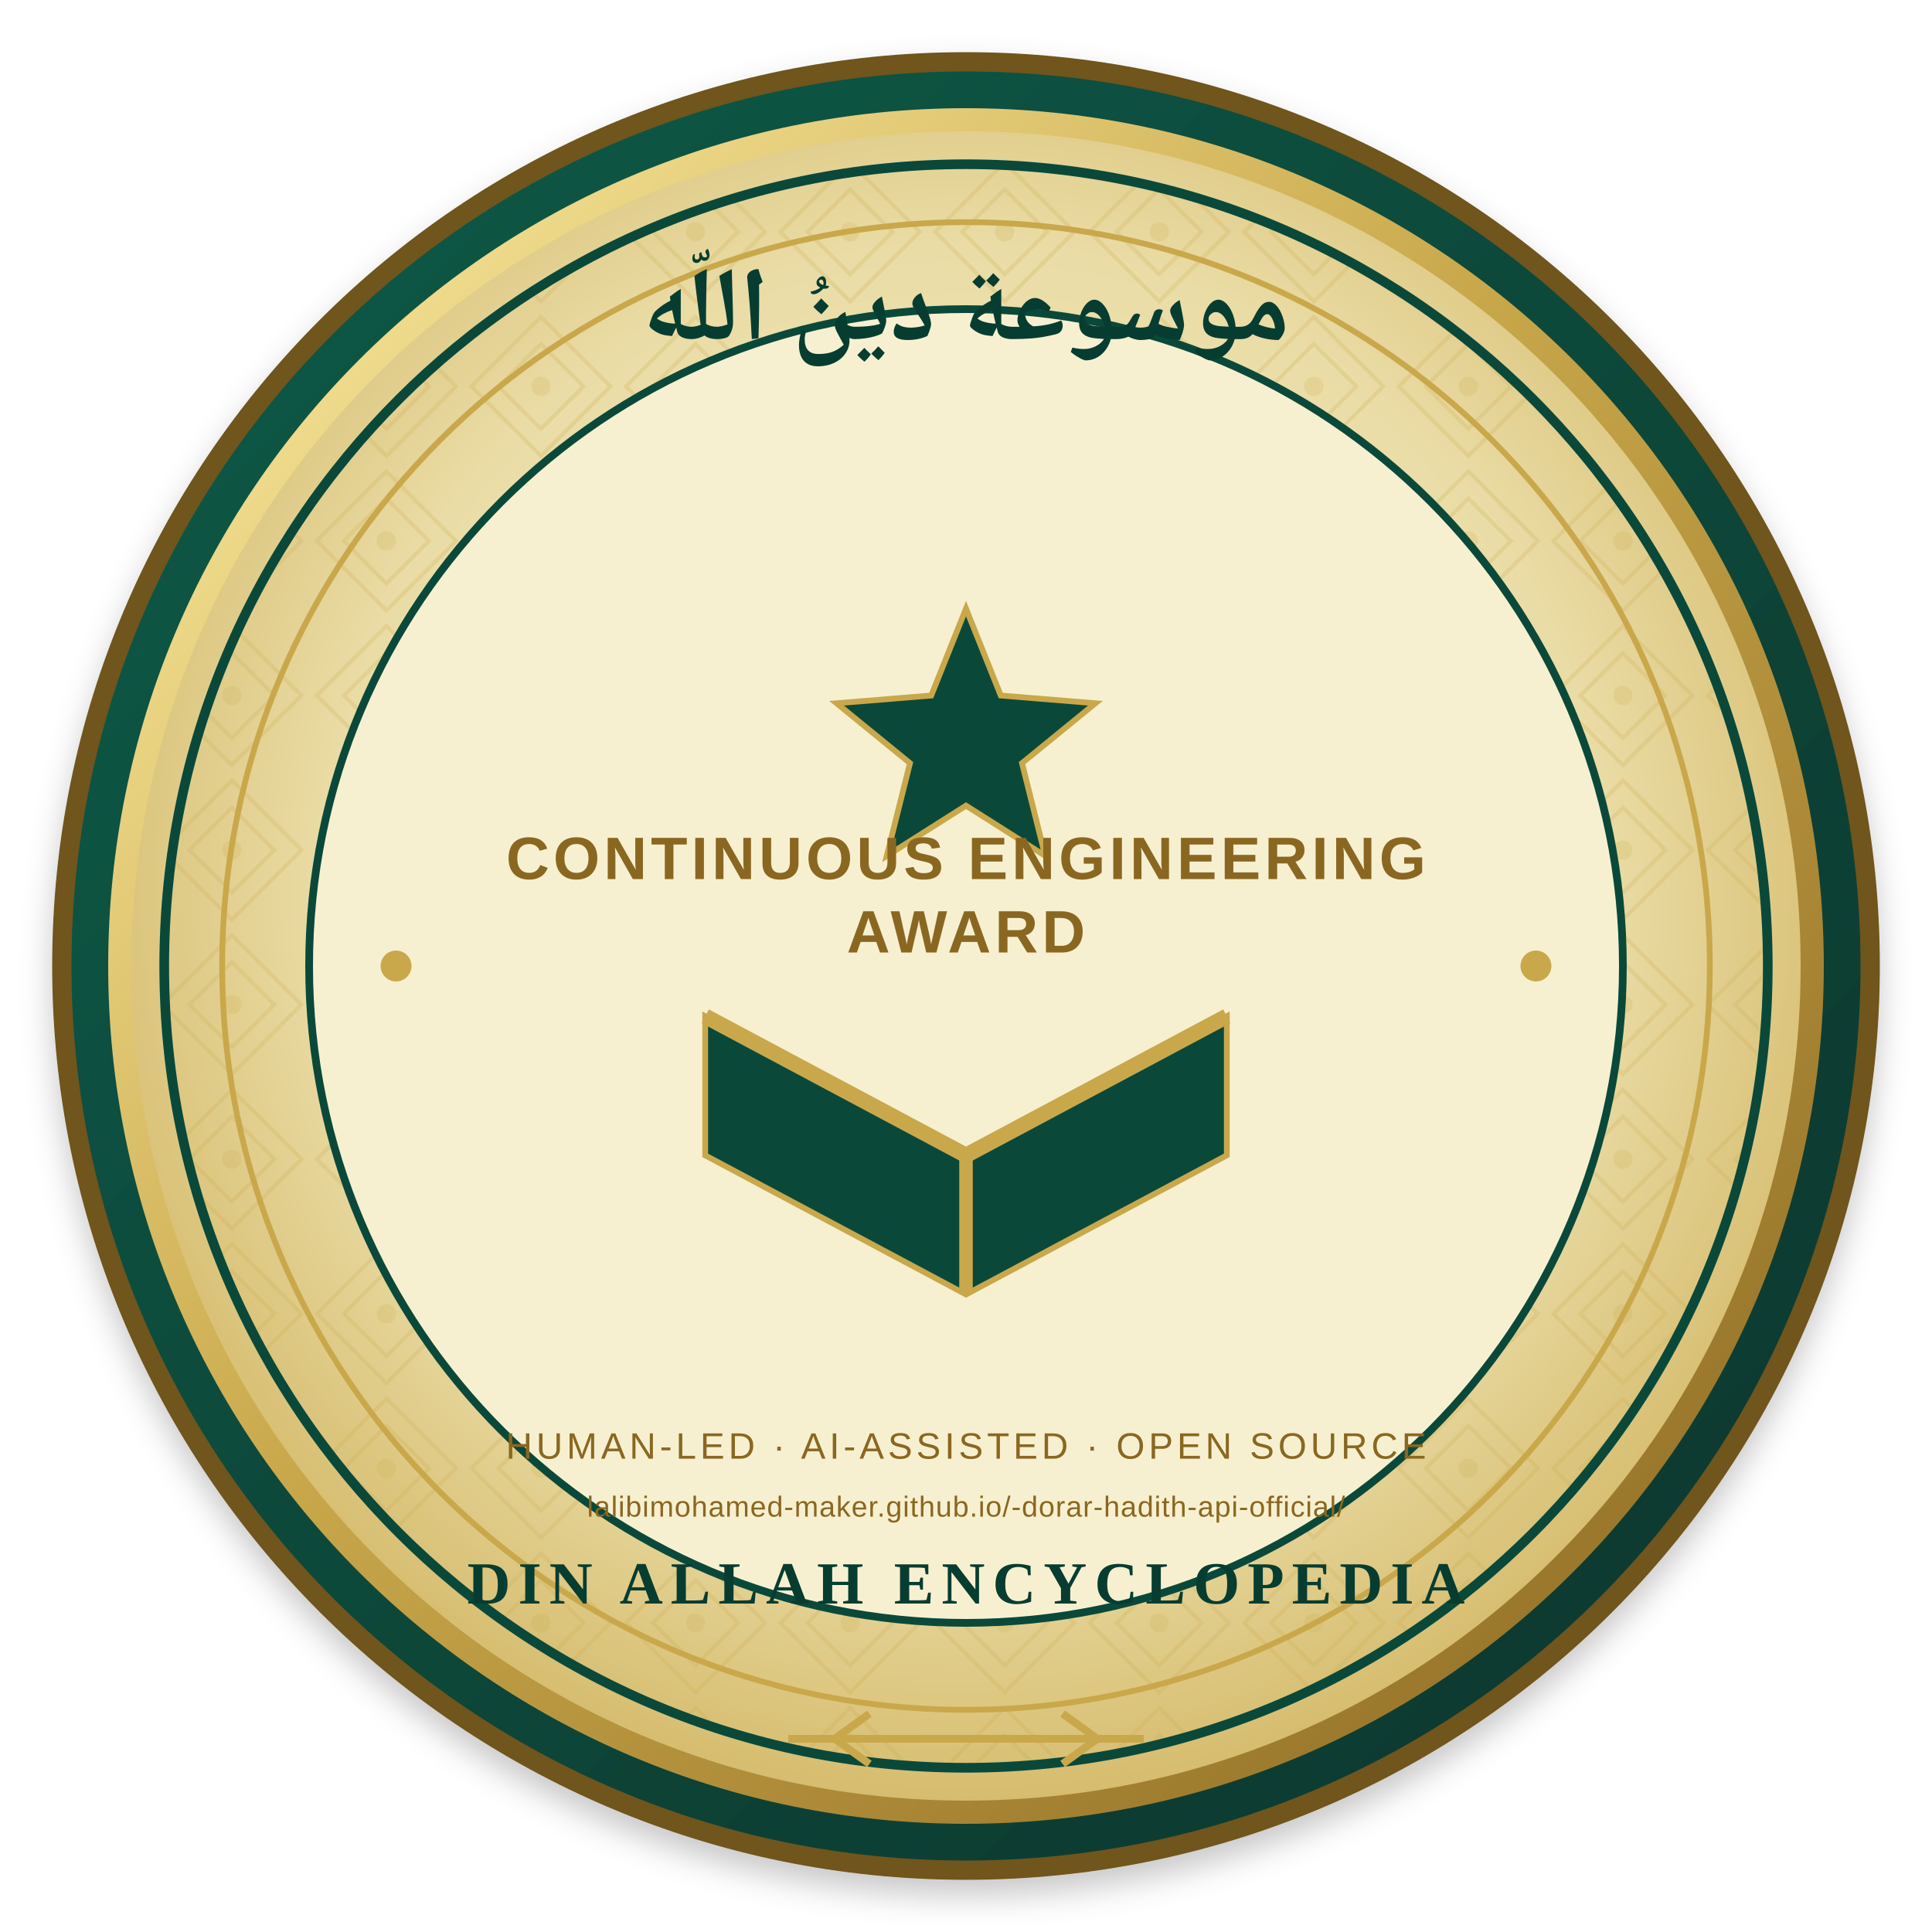
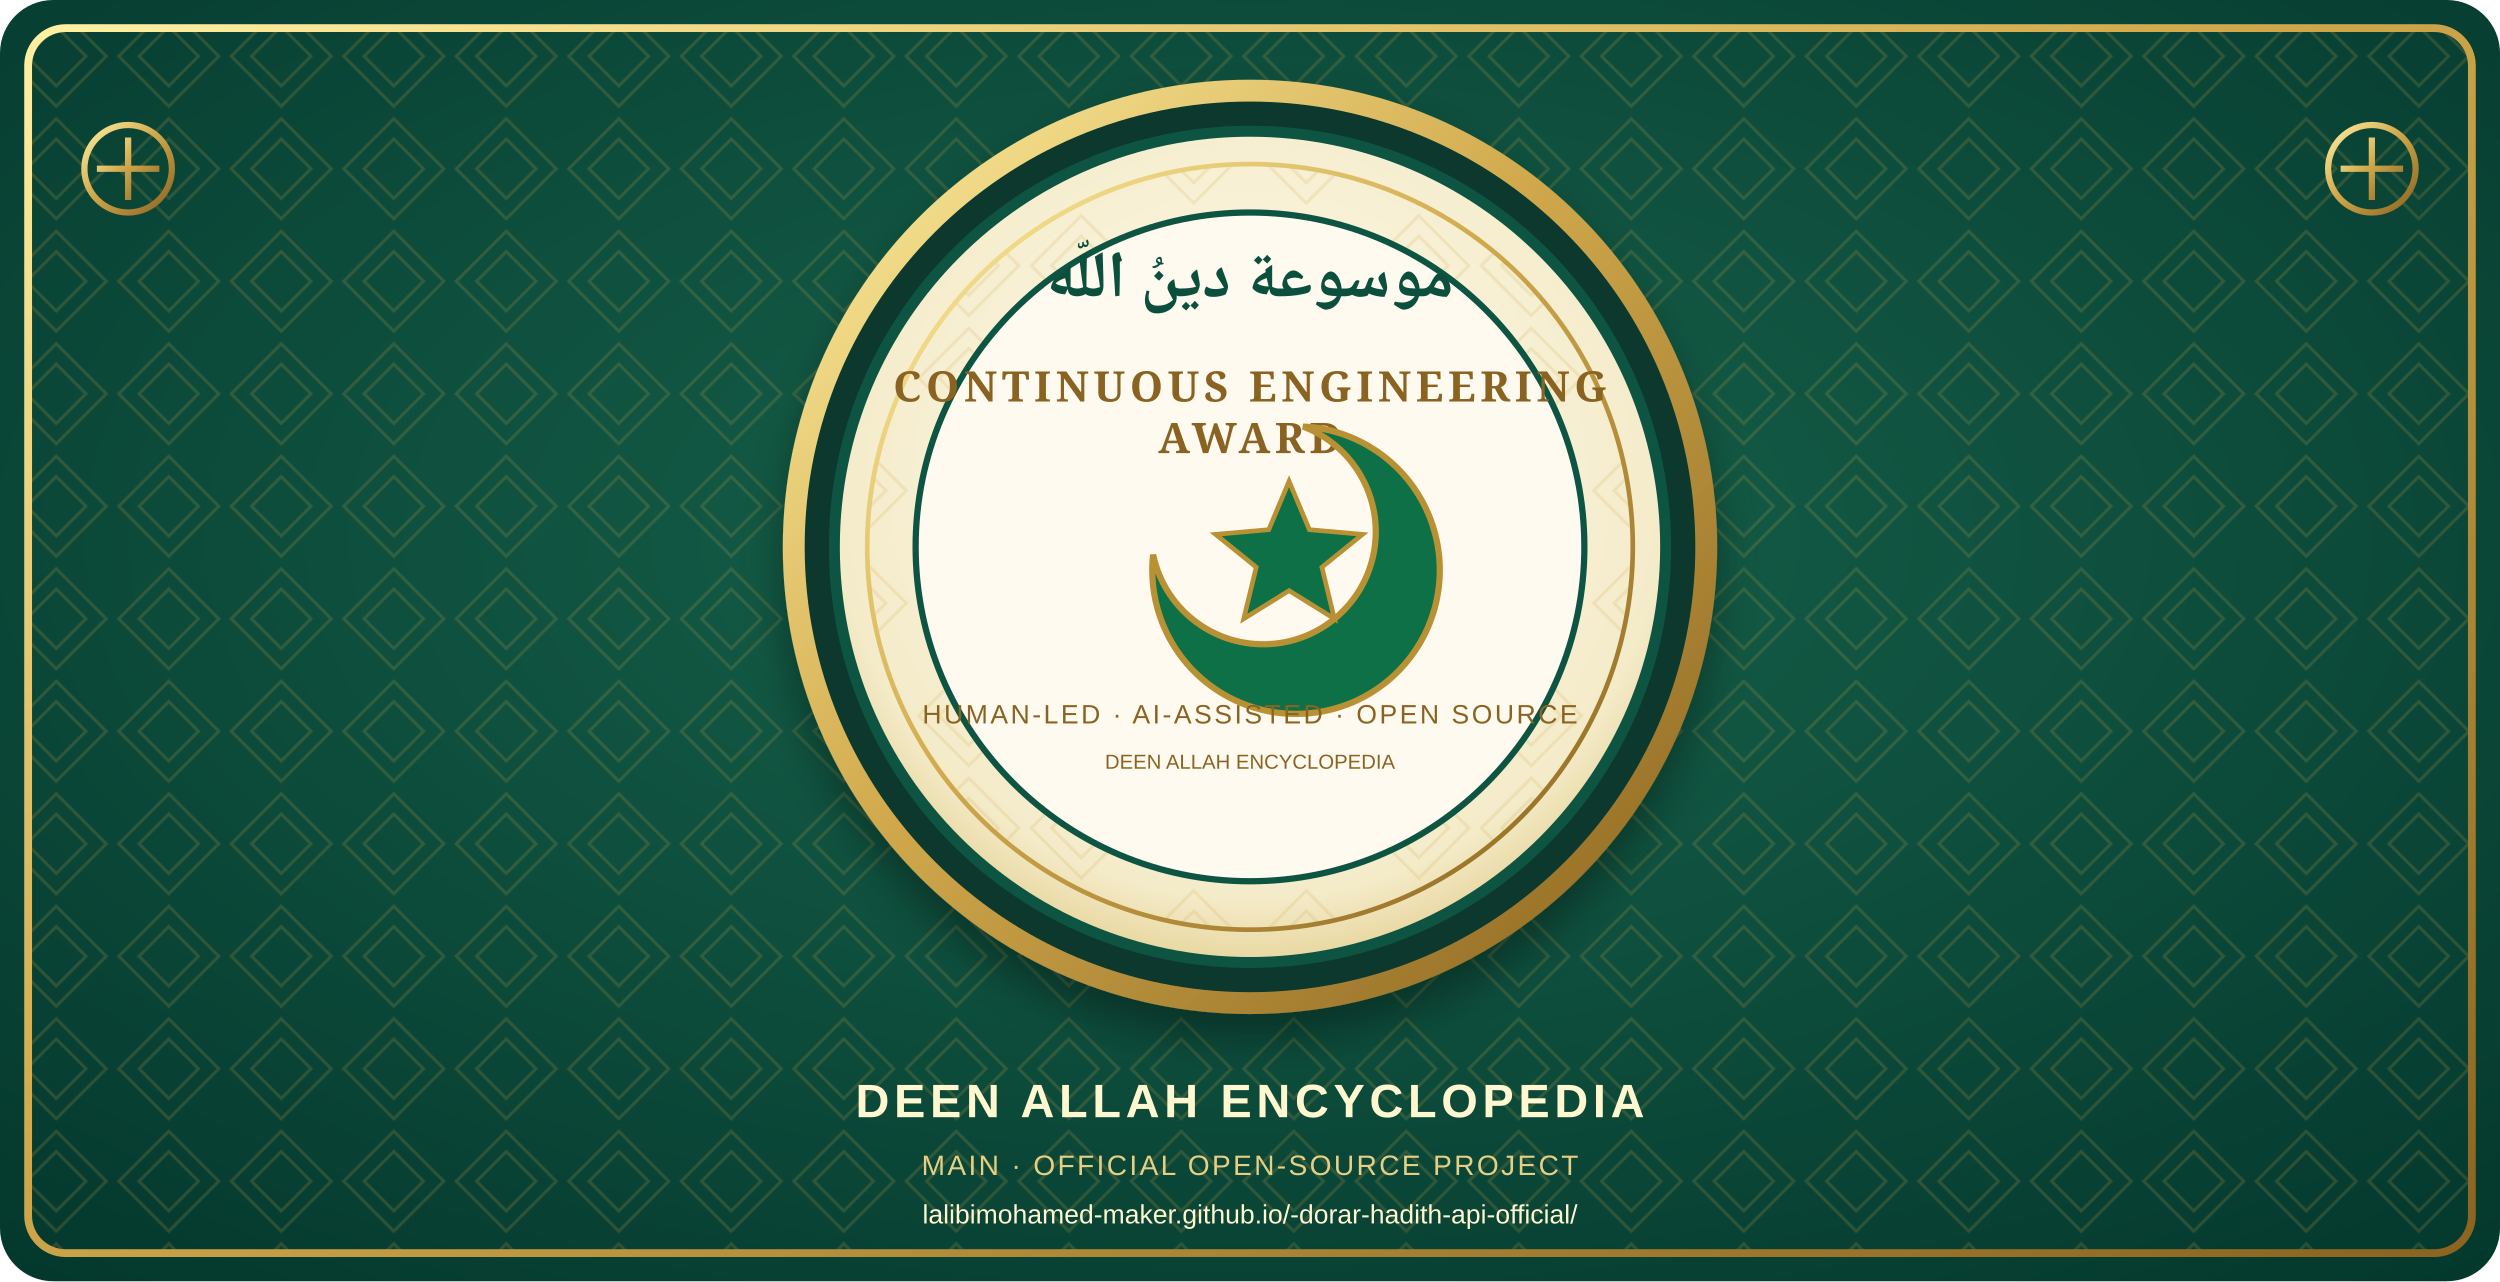
- <svg xmlns="http://www.w3.org/2000/svg" viewBox="0 0 1000 1000" role="img" aria-labelledby="title desc">
+ <svg xmlns="http://www.w3.org/2000/svg" viewBox="0 0 1600 820" role="img" aria-labelledby="title desc">
  <defs>
-     <radialGradient id="bg" cx="50%" cy="45%" r="65%">
-       <stop offset="0" stop-color="#f7f0d0" />
-       <stop offset="0.58" stop-color="#eadca5" />
-       <stop offset="1" stop-color="#c9a84b" />
+     <radialGradient id="bg" cx="50%" cy="42%" r="75%">
+       <stop offset="0" stop-color="#17634b" />
+       <stop offset="1" stop-color="#04382d" />
    </radialGradient>
    <linearGradient id="gold" x1="0" y1="0" x2="1" y2="1">
-       <stop offset="0" stop-color="#fff1a8" />
-       <stop offset="0.45" stop-color="#c9a84b" />
-       <stop offset="1" stop-color="#8a6721" />
+       <stop offset="0" stop-color="#fff0a2" />
+       <stop offset=".45" stop-color="#d1a94c" />
+       <stop offset="1" stop-color="#8a6420" />
    </linearGradient>
-     <linearGradient id="green" x1="0" y1="0" x2="1" y2="1">
-       <stop offset="0" stop-color="#0f5b48" />
-       <stop offset="1" stop-color="#06352c" />
-     </linearGradient>
-     <pattern id="islamic" width="80" height="80" patternUnits="userSpaceOnUse">
-       <path d="M40 4 76 40 40 76 4 40Z M40 18 62 40 40 62 18 40Z" fill="none" stroke="#c9a84b" stroke-width="2" opacity=".22" />
-       <circle cx="40" cy="40" r="5" fill="#c9a84b" opacity=".2" />
+     <radialGradient id="medal" cx="50%" cy="42%" r="70%">
+       <stop offset="0" stop-color="#fffdf0" />
+       <stop offset=".72" stop-color="#f4ebc9" />
+       <stop offset="1" stop-color="#d5b75e" />
+     </radialGradient>
+     <pattern id="geo" width="72" height="72" patternUnits="userSpaceOnUse">
+       <path d="M36 4 68 36 36 68 4 36Z M36 17 55 36 36 55 17 36Z" fill="none" stroke="#d1a94c" stroke-width="2" opacity=".18" />
    </pattern>
-     <filter id="shadow" x="-20%" y="-20%" width="140%" height="140%">
-       <feDropShadow dx="0" dy="8" stdDeviation="8" flood-opacity=".22" />
+     <filter id="shadow" x="-30%" y="-30%" width="160%" height="180%">
+       <feDropShadow dx="0" dy="16" stdDeviation="14" flood-opacity=".34" />
    </filter>
  </defs>
-   <circle cx="500" cy="500" r="468" fill="url(#green)" stroke="#6f551f" stroke-width="10" filter="url(#shadow)" />
-   <circle cx="500" cy="500" r="438" fill="url(#bg)" stroke="url(#gold)" stroke-width="12" />
-   <circle cx="500" cy="500" r="415" fill="url(#islamic)" stroke="#0a493a" stroke-width="5" />
-   <circle cx="500" cy="500" r="385" fill="none" stroke="#c9a84b" stroke-width="3" />
-   <circle cx="500" cy="500" r="340" fill="#f7f0d0" stroke="#0a493a" stroke-width="4" />
-   <g fill="#0a493a" stroke="#c9a84b" stroke-width="3">
-     <path d="M500 315 l18 45 49 4 -38 31 12 48 -41 -26 -41 26 12 -48 -38 -31 49 -4z" />
-     <path d="M500 670 l-135 -72 v-72 l135 72 135-72 v72z" fill="#0a493a" />
-     <path d="M365 526 l135 72 135-72" fill="none" stroke="#c9a84b" stroke-width="8" />
-     <path d="M500 598 v72" fill="none" stroke="#c9a84b" stroke-width="7" />
+   <rect width="1600" height="820" rx="34" fill="url(#bg)" />
+   <rect x="18" y="18" width="1564" height="784" rx="24" fill="url(#geo)" stroke="url(#gold)" stroke-width="5" />
+   <path d="M0 150 H390 M1210 150 H1600" stroke="url(#gold)" stroke-width="6" />
+   <path d="M0 670 H420 M1180 670 H1600" stroke="url(#gold)" stroke-width="6" />
+   <g transform="translate(800 350)" filter="url(#shadow)">
+     <circle r="292" fill="#07382d" stroke="url(#gold)" stroke-width="14" />
+     <circle r="266" fill="url(#medal)" stroke="#0b5542" stroke-width="7" />
+     <circle r="245" fill="url(#geo)" stroke="url(#gold)" stroke-width="3" />
+     <circle r="214" fill="#fffaf0" stroke="#0b5542" stroke-width="4" />
+     <text x="0" y="-160" text-anchor="middle" font-family="Noto Naskh Arabic, Amiri, serif" font-size="42" font-weight="700" fill="#07503d" direction="rtl">موسوعة دينُ اللّه</text>
+     <text x="0" y="-93" text-anchor="middle" font-family="Georgia, serif" font-size="27" font-weight="700" letter-spacing="3" fill="#8a6420">CONTINUOUS ENGINEERING</text>
+     <text x="0" y="-60" text-anchor="middle" font-family="Georgia, serif" font-size="27" font-weight="700" letter-spacing="3" fill="#8a6420">AWARD</text>
+     <path d="M-62 5 A92 92 0 1 0 34 -77 A72 72 0 1 1 -62 5Z" fill="#087047" stroke="#b99135" stroke-width="4" />
+     <path d="M25 -42 l13 31 34 3 -26 21 8 33 -29 -18 -29 18 8 -33 -26 -21 34 -3z" fill="#087047" stroke="#b99135" stroke-width="3" />
+     <text x="0" y="113" text-anchor="middle" font-family="Arial, Helvetica, sans-serif" font-size="17" letter-spacing="1.6" fill="#8a6420">HUMAN-LED · AI-ASSISTED · OPEN SOURCE</text>
+     <text x="0" y="142" text-anchor="middle" font-family="Arial, Helvetica, sans-serif" font-size="13" fill="#8a6420">DEEN ALLAH ENCYCLOPEDIA</text>
  </g>
-   <g font-family="Noto Naskh Arabic, Amiri, serif" text-anchor="middle" fill="#073d31">
-     <text x="500" y="176" font-size="54" font-weight="700" direction="rtl">موسوعة دينُ اللّه</text>
+   <g font-family="Arial, Helvetica, sans-serif" fill="#fff7d0">
+     <text x="800" y="715" text-anchor="middle" font-size="30" font-weight="700" letter-spacing="3">DEEN ALLAH ENCYCLOPEDIA</text>
+     <text x="800" y="752" text-anchor="middle" font-size="18" letter-spacing="1.5" fill="#e6cf82">MAIN · OFFICIAL OPEN-SOURCE PROJECT</text>
+     <text x="800" y="783" text-anchor="middle" font-size="17" fill="#fff7d0">lalibimohamed-maker.github.io/-dorar-hadith-api-official/</text>
  </g>
-   <g font-family="Georgia, Times New Roman, serif" text-anchor="middle" fill="#073d31">
-     <text x="500" y="830" font-size="31" letter-spacing="4" font-weight="700">DIN ALLAH ENCYCLOPEDIA</text>
-   </g>
-   <g font-family="Arial, Helvetica, sans-serif" text-anchor="middle" fill="#8a6721">
-     <text x="500" y="455" font-size="31" font-weight="700" letter-spacing="2">CONTINUOUS ENGINEERING</text>
-     <text x="500" y="493" font-size="31" font-weight="700" letter-spacing="2">AWARD</text>
-     <text x="500" y="755" font-size="19" letter-spacing="2">HUMAN-LED · AI-ASSISTED · OPEN SOURCE</text>
-     <text x="500" y="785" font-size="15" letter-spacing=".4">lalibimohamed-maker.github.io/-dorar-hadith-api-official/</text>
-   </g>
-   <g fill="#c9a84b">
-     <circle cx="205" cy="500" r="8" />
-     <circle cx="795" cy="500" r="8" />
-   </g>
-   <g transform="translate(500 900)">
-     <path d="M-92 0 H92" stroke="#c9a84b" stroke-width="4" />
-     <path d="M-50 -13 l-18 13 18 13 M50 -13 l18 13-18 13" fill="none" stroke="#c9a84b" stroke-width="4" />
+   <g fill="none" stroke="url(#gold)" stroke-width="4">
+     <circle cx="82" cy="108" r="28" />
+     <path d="M62 108h40M82 88v40" />
+     <circle cx="1518" cy="108" r="28" />
+     <path d="M1498 108h40M1518 88v40" />
  </g>
</svg>
